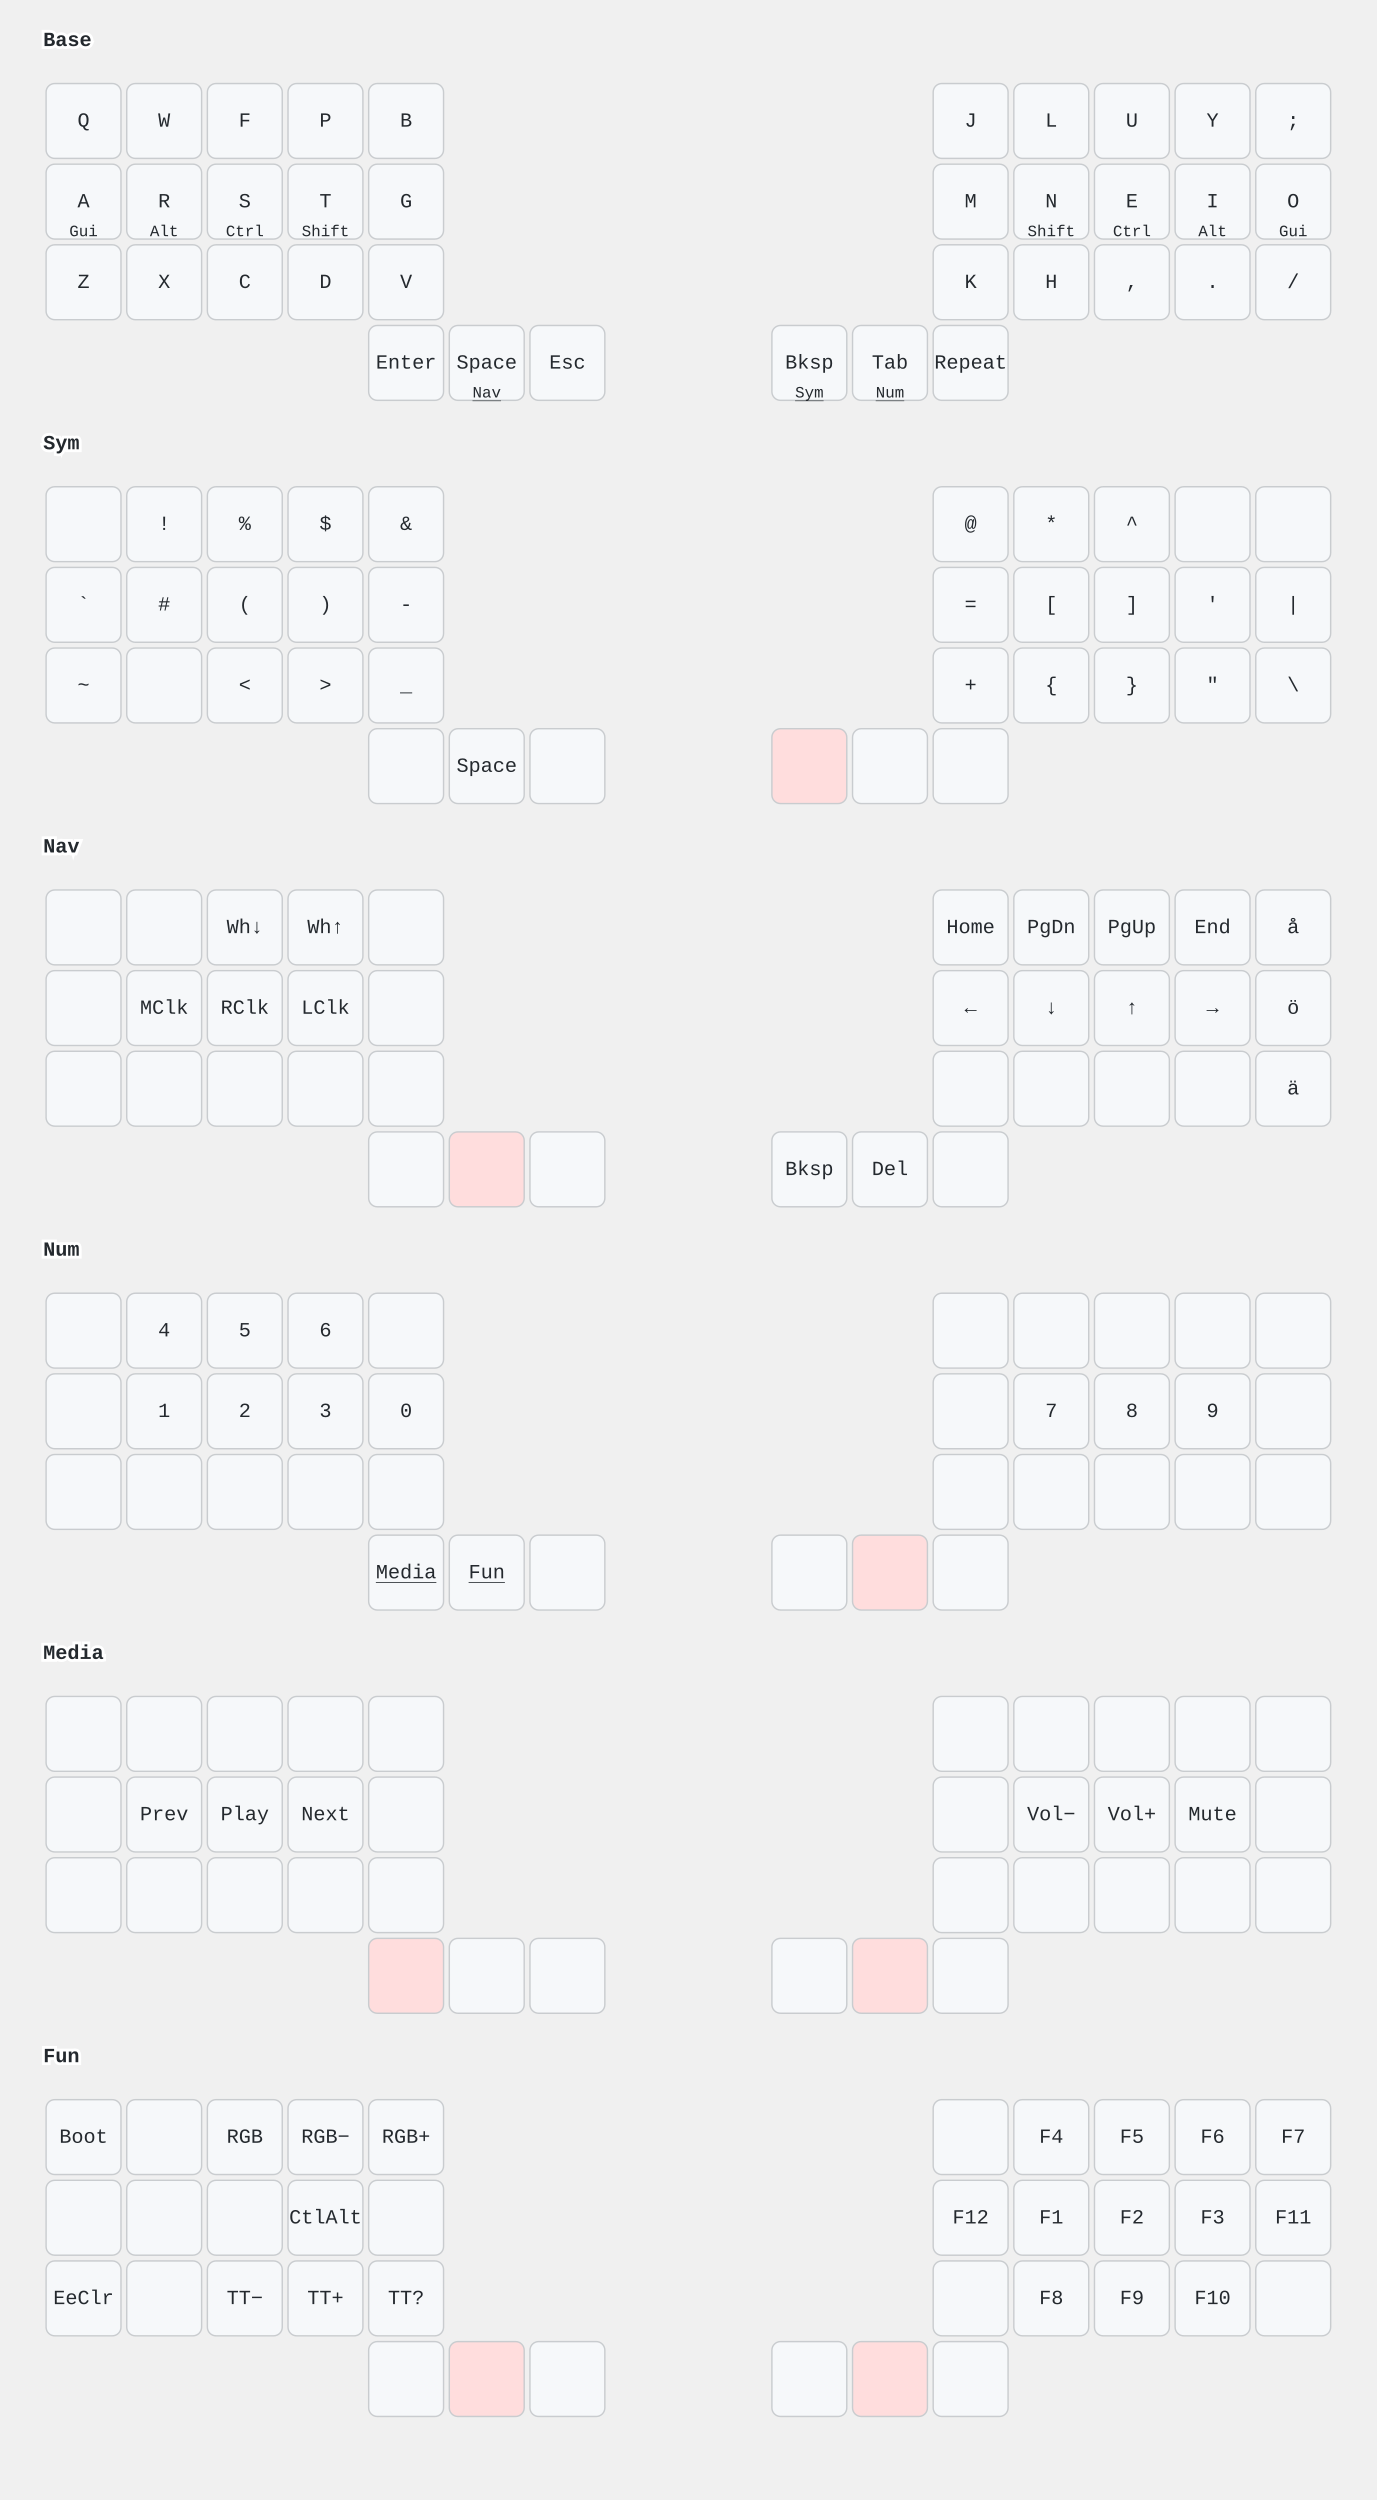
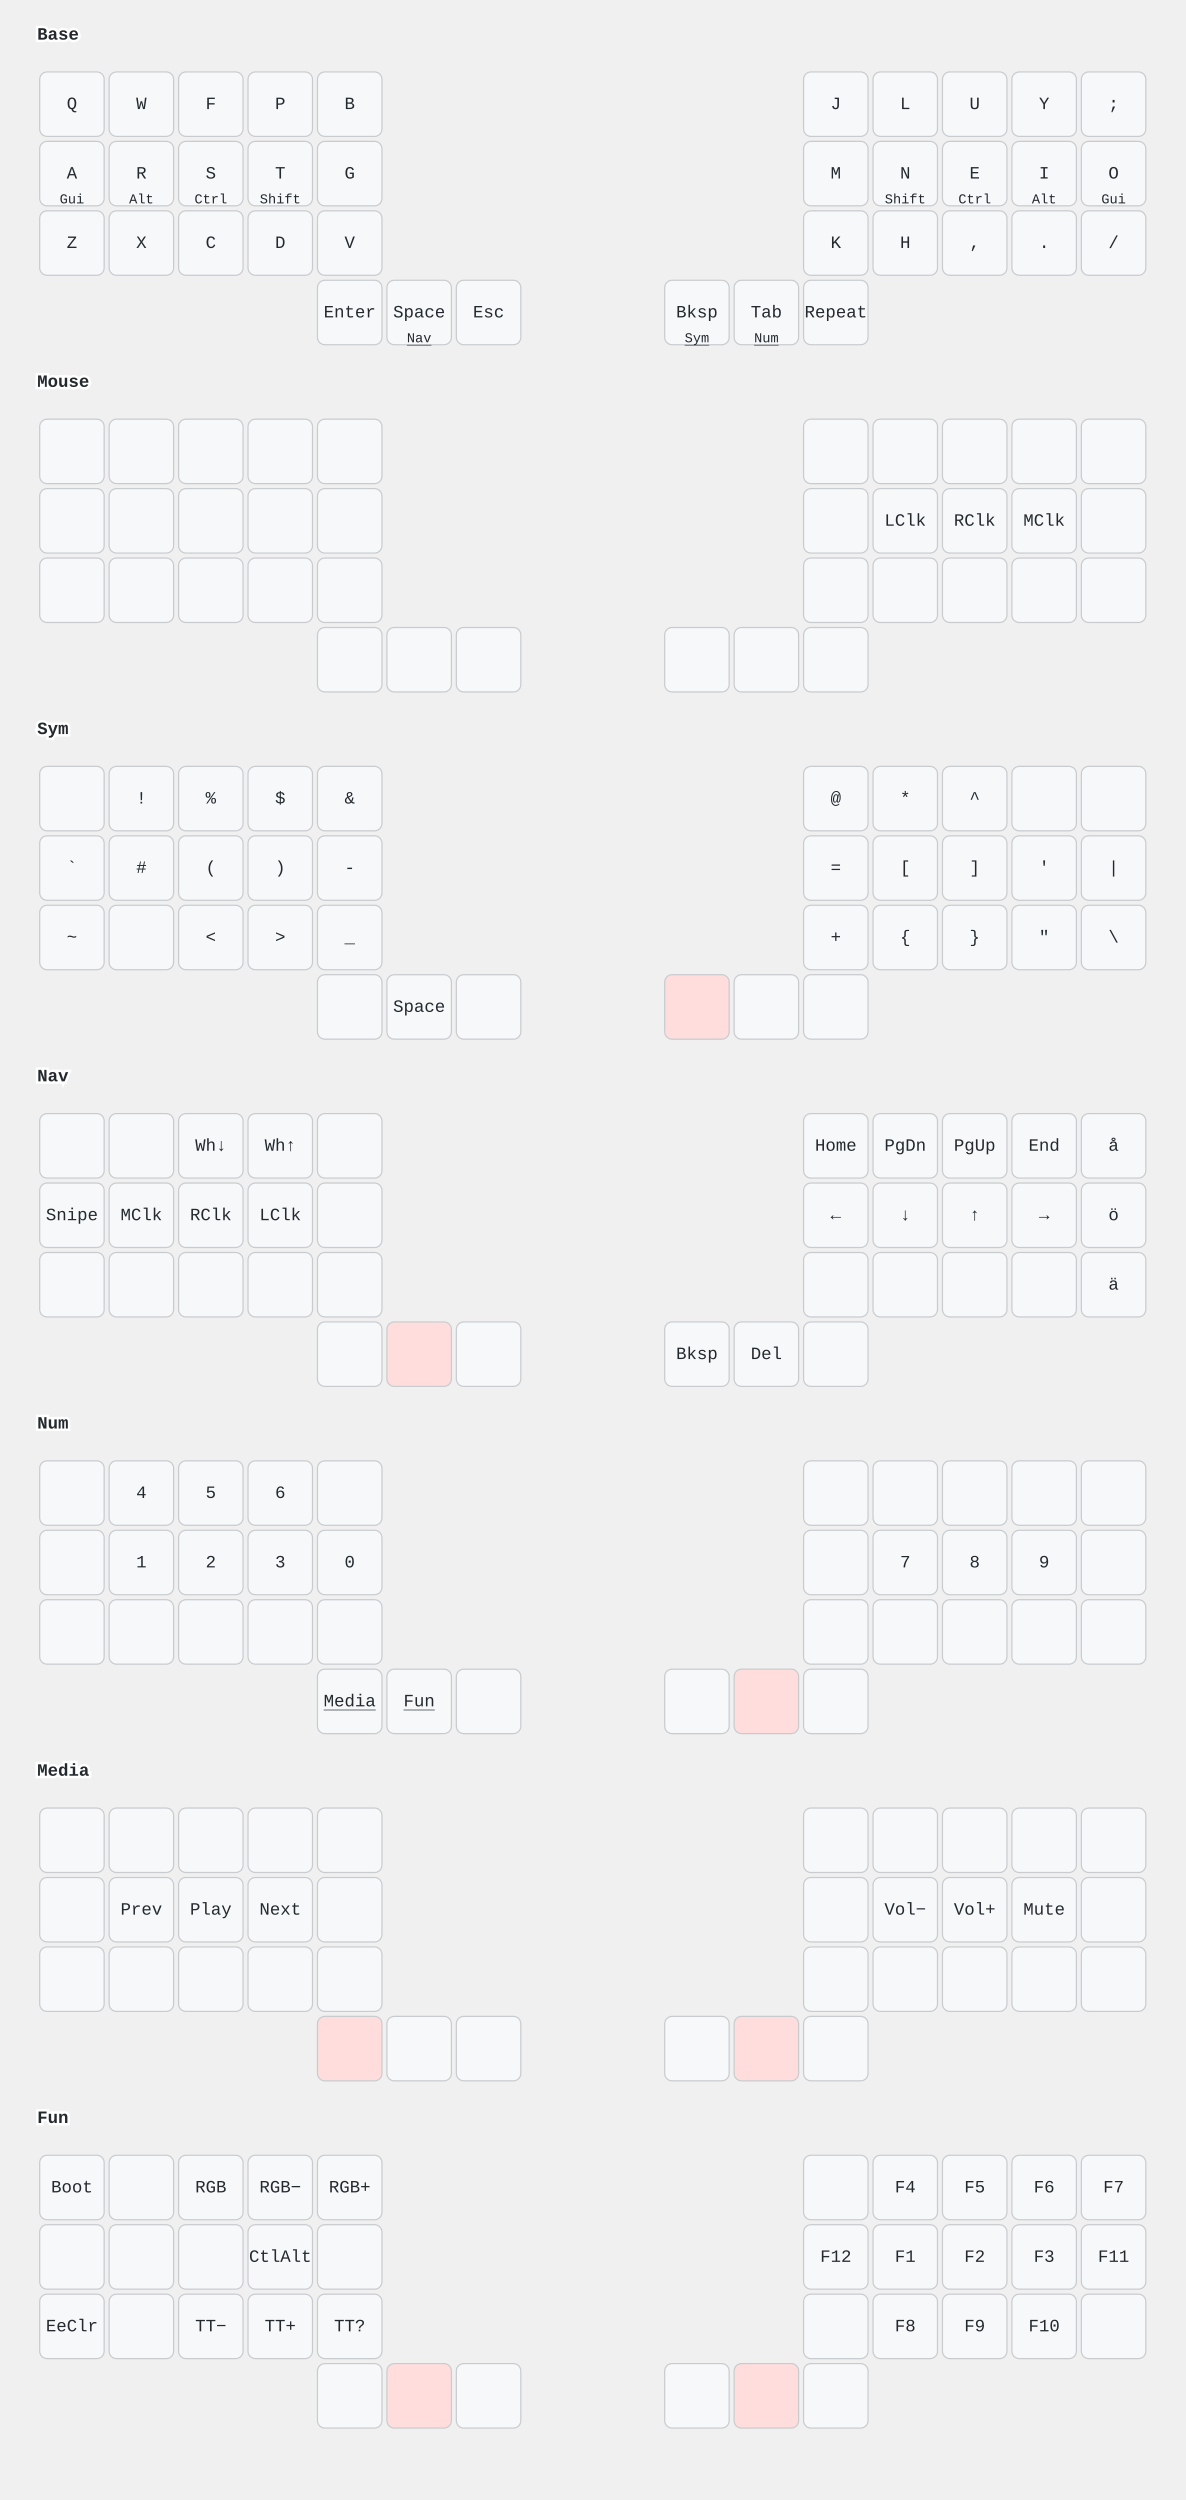
- <svg xmlns="http://www.w3.org/2000/svg" width="956" height="1736" viewBox="0 0 956 1736" class="keymap">
+ <svg xmlns="http://www.w3.org/2000/svg" width="956" height="2016" viewBox="0 0 956 2016" class="keymap">
  <style>/* inherit to force styles through use tags */
svg path {
    fill: inherit;
}

/* font and background color specifications */
svg.keymap {
    font-family: SFMono-Regular,Consolas,Liberation Mono,Menlo,monospace;
    font-size: 14px;
    font-kerning: normal;
    text-rendering: optimizeLegibility;
    fill: #24292e;
}

/* default key styling */
rect.key {
    fill: #f6f8fa;
}

rect.key, rect.combo {
    stroke: #c9cccf;
    stroke-width: 1;
}

/* default key side styling, only used is draw_key_sides is set */
rect.side {
    filter: brightness(90%);
}

/* color accent for combo boxes */
rect.combo, rect.combo-separate {
    fill: #cdf;
}

/* color accent for held keys */
rect.held, rect.combo.held {
    fill: #fdd;
}

/* color accent for ghost (optional) keys */
rect.ghost, rect.combo.ghost {
    stroke-dasharray: 4, 4;
    stroke-width: 2;
}

text {
    text-anchor: middle;
    dominant-baseline: middle;
}

/* styling for layer labels */
text.label {
    font-weight: bold;
    text-anchor: start;
    stroke: white;
    stroke-width: 4;
    paint-order: stroke;
}

/* styling for optional footer */
text.footer {
    text-anchor: end;
    dominant-baseline: auto;
    stroke: white;
    stroke-width: 4;
    paint-order: stroke;
}

/* styling for combo tap, and key non-tap label text */
text.combo, text.hold, text.shifted, text.left, text.right {
    font-size: 11px;
}

text.hold {
    text-anchor: middle;
    dominant-baseline: auto;
}

text.shifted {
    text-anchor: middle;
    dominant-baseline: hanging;
}

text.left {
    text-anchor: start;
}

text.right {
    text-anchor: end;
}

text.layer-activator {
    text-decoration: underline;
}

/* styling for hold/shifted label text in combo box */
text.combo.hold, text.combo.shifted, text.combo.left, text.combo.right {
    font-size: 8px;
}

/* lighter symbol for transparent keys */
text.trans {
    fill: #7b7e81;
}

/* styling for combo dendrons */
path.combo {
    stroke-width: 1;
    stroke: gray;
    fill: none;
}

/* Start Tabler Icons Cleanup */
/* cannot use height/width with glyphs */
.icon-tabler &gt; path {
    fill: inherit;
    stroke: inherit;
    stroke-width: 2;
}
/* hide tabler's default box */
.icon-tabler &gt; path[stroke="none"][fill="none"] {
    visibility: hidden;
}
/* End Tabler Icons Cleanup */

@media (prefers-color-scheme: dark) {
svg.keymap { fill: #d1d6db; }
rect.key { fill: #3f4750; }
rect.key, rect.combo { stroke: #60666c; }
rect.combo, rect.combo-separate { fill: #1f3d7a; }
rect.held, rect.combo.held { fill: #854747; }
text.label, text.footer { stroke: black; }
text.trans { fill: #7e8184; }
path.combo { stroke: #7f7f7f; }

}</style>
  <g transform="translate(30, 0)" class="layer-Base">
    <text x="0" y="28" class="label" id="Base">Base</text>
    <g transform="translate(0, 56)">
      <g transform="translate(28, 28)" class="key keypos-0">
        <rect rx="6" ry="6" x="-26" y="-26" width="52" height="52" class="key" />
        <text x="0" y="0" class="key tap">Q</text>
      </g>
      <g transform="translate(84, 28)" class="key keypos-1">
        <rect rx="6" ry="6" x="-26" y="-26" width="52" height="52" class="key" />
        <text x="0" y="0" class="key tap">W</text>
      </g>
      <g transform="translate(140, 28)" class="key keypos-2">
        <rect rx="6" ry="6" x="-26" y="-26" width="52" height="52" class="key" />
        <text x="0" y="0" class="key tap">F</text>
      </g>
      <g transform="translate(196, 28)" class="key keypos-3">
        <rect rx="6" ry="6" x="-26" y="-26" width="52" height="52" class="key" />
        <text x="0" y="0" class="key tap">P</text>
      </g>
      <g transform="translate(252, 28)" class="key keypos-4">
        <rect rx="6" ry="6" x="-26" y="-26" width="52" height="52" class="key" />
        <text x="0" y="0" class="key tap">B</text>
      </g>
      <g transform="translate(644, 28)" class="key keypos-5">
        <rect rx="6" ry="6" x="-26" y="-26" width="52" height="52" class="key" />
        <text x="0" y="0" class="key tap">J</text>
      </g>
      <g transform="translate(700, 28)" class="key keypos-6">
        <rect rx="6" ry="6" x="-26" y="-26" width="52" height="52" class="key" />
        <text x="0" y="0" class="key tap">L</text>
      </g>
      <g transform="translate(756, 28)" class="key keypos-7">
        <rect rx="6" ry="6" x="-26" y="-26" width="52" height="52" class="key" />
        <text x="0" y="0" class="key tap">U</text>
      </g>
      <g transform="translate(812, 28)" class="key keypos-8">
        <rect rx="6" ry="6" x="-26" y="-26" width="52" height="52" class="key" />
        <text x="0" y="0" class="key tap">Y</text>
      </g>
      <g transform="translate(868, 28)" class="key keypos-9">
        <rect rx="6" ry="6" x="-26" y="-26" width="52" height="52" class="key" />
        <text x="0" y="0" class="key tap">;</text>
      </g>
      <g transform="translate(28, 84)" class="key keypos-10">
        <rect rx="6" ry="6" x="-26" y="-26" width="52" height="52" class="key" />
        <text x="0" y="0" class="key tap">A</text>
        <text x="0" y="24" class="key hold">Gui</text>
      </g>
      <g transform="translate(84, 84)" class="key keypos-11">
        <rect rx="6" ry="6" x="-26" y="-26" width="52" height="52" class="key" />
        <text x="0" y="0" class="key tap">R</text>
        <text x="0" y="24" class="key hold">Alt</text>
      </g>
      <g transform="translate(140, 84)" class="key keypos-12">
        <rect rx="6" ry="6" x="-26" y="-26" width="52" height="52" class="key" />
        <text x="0" y="0" class="key tap">S</text>
        <text x="0" y="24" class="key hold">Ctrl</text>
      </g>
      <g transform="translate(196, 84)" class="key keypos-13">
        <rect rx="6" ry="6" x="-26" y="-26" width="52" height="52" class="key" />
        <text x="0" y="0" class="key tap">T</text>
        <text x="0" y="24" class="key hold">Shift</text>
      </g>
      <g transform="translate(252, 84)" class="key keypos-14">
        <rect rx="6" ry="6" x="-26" y="-26" width="52" height="52" class="key" />
        <text x="0" y="0" class="key tap">G</text>
      </g>
      <g transform="translate(644, 84)" class="key keypos-15">
        <rect rx="6" ry="6" x="-26" y="-26" width="52" height="52" class="key" />
        <text x="0" y="0" class="key tap">M</text>
      </g>
      <g transform="translate(700, 84)" class="key keypos-16">
        <rect rx="6" ry="6" x="-26" y="-26" width="52" height="52" class="key" />
        <text x="0" y="0" class="key tap">N</text>
        <text x="0" y="24" class="key hold">Shift</text>
      </g>
      <g transform="translate(756, 84)" class="key keypos-17">
        <rect rx="6" ry="6" x="-26" y="-26" width="52" height="52" class="key" />
        <text x="0" y="0" class="key tap">E</text>
        <text x="0" y="24" class="key hold">Ctrl</text>
      </g>
      <g transform="translate(812, 84)" class="key keypos-18">
        <rect rx="6" ry="6" x="-26" y="-26" width="52" height="52" class="key" />
        <text x="0" y="0" class="key tap">I</text>
        <text x="0" y="24" class="key hold">Alt</text>
      </g>
      <g transform="translate(868, 84)" class="key keypos-19">
        <rect rx="6" ry="6" x="-26" y="-26" width="52" height="52" class="key" />
        <text x="0" y="0" class="key tap">O</text>
        <text x="0" y="24" class="key hold">Gui</text>
      </g>
      <g transform="translate(28, 140)" class="key keypos-20">
        <rect rx="6" ry="6" x="-26" y="-26" width="52" height="52" class="key" />
        <text x="0" y="0" class="key tap">Z</text>
      </g>
      <g transform="translate(84, 140)" class="key keypos-21">
        <rect rx="6" ry="6" x="-26" y="-26" width="52" height="52" class="key" />
        <text x="0" y="0" class="key tap">X</text>
      </g>
      <g transform="translate(140, 140)" class="key keypos-22">
        <rect rx="6" ry="6" x="-26" y="-26" width="52" height="52" class="key" />
        <text x="0" y="0" class="key tap">C</text>
      </g>
      <g transform="translate(196, 140)" class="key keypos-23">
        <rect rx="6" ry="6" x="-26" y="-26" width="52" height="52" class="key" />
        <text x="0" y="0" class="key tap">D</text>
      </g>
      <g transform="translate(252, 140)" class="key keypos-24">
        <rect rx="6" ry="6" x="-26" y="-26" width="52" height="52" class="key" />
        <text x="0" y="0" class="key tap">V</text>
      </g>
      <g transform="translate(644, 140)" class="key keypos-25">
        <rect rx="6" ry="6" x="-26" y="-26" width="52" height="52" class="key" />
        <text x="0" y="0" class="key tap">K</text>
      </g>
      <g transform="translate(700, 140)" class="key keypos-26">
        <rect rx="6" ry="6" x="-26" y="-26" width="52" height="52" class="key" />
        <text x="0" y="0" class="key tap">H</text>
      </g>
      <g transform="translate(756, 140)" class="key keypos-27">
        <rect rx="6" ry="6" x="-26" y="-26" width="52" height="52" class="key" />
        <text x="0" y="0" class="key tap">,</text>
      </g>
      <g transform="translate(812, 140)" class="key keypos-28">
        <rect rx="6" ry="6" x="-26" y="-26" width="52" height="52" class="key" />
        <text x="0" y="0" class="key tap">.</text>
      </g>
      <g transform="translate(868, 140)" class="key keypos-29">
        <rect rx="6" ry="6" x="-26" y="-26" width="52" height="52" class="key" />
        <text x="0" y="0" class="key tap">/</text>
      </g>
      <g transform="translate(252, 196)" class="key keypos-30">
        <rect rx="6" ry="6" x="-26" y="-26" width="52" height="52" class="key" />
        <text x="0" y="0" class="key tap">Enter</text>
      </g>
      <g transform="translate(308, 196)" class="key keypos-31">
        <rect rx="6" ry="6" x="-26" y="-26" width="52" height="52" class="key" />
        <text x="0" y="0" class="key tap">Space</text>
        <a href="#Nav">
          <text x="0" y="24" class="key hold layer-activator">Nav</text>
        </a>
      </g>
      <g transform="translate(364, 196)" class="key keypos-32">
        <rect rx="6" ry="6" x="-26" y="-26" width="52" height="52" class="key" />
        <text x="0" y="0" class="key tap">Esc</text>
      </g>
      <g transform="translate(532, 196)" class="key keypos-33">
        <rect rx="6" ry="6" x="-26" y="-26" width="52" height="52" class="key" />
        <text x="0" y="0" class="key tap">Bksp</text>
        <a href="#Sym">
          <text x="0" y="24" class="key hold layer-activator">Sym</text>
        </a>
      </g>
      <g transform="translate(588, 196)" class="key keypos-34">
        <rect rx="6" ry="6" x="-26" y="-26" width="52" height="52" class="key" />
        <text x="0" y="0" class="key tap">Tab</text>
        <a href="#Num">
          <text x="0" y="24" class="key hold layer-activator">Num</text>
        </a>
      </g>
      <g transform="translate(644, 196)" class="key keypos-35">
        <rect rx="6" ry="6" x="-26" y="-26" width="52" height="52" class="key" />
        <text x="0" y="0" class="key tap">Repeat</text>
      </g>
    </g>
  </g>
-   <g transform="translate(30, 280)" class="layer-Sym">
+   <g transform="translate(30, 280)" class="layer-Mouse">
+     <text x="0" y="28" class="label" id="Mouse">Mouse</text>
+     <g transform="translate(0, 56)">
+       <g transform="translate(28, 28)" class="key trans keypos-0">
+         <rect rx="6" ry="6" x="-26" y="-26" width="52" height="52" class="key trans" />
+       </g>
+       <g transform="translate(84, 28)" class="key trans keypos-1">
+         <rect rx="6" ry="6" x="-26" y="-26" width="52" height="52" class="key trans" />
+       </g>
+       <g transform="translate(140, 28)" class="key trans keypos-2">
+         <rect rx="6" ry="6" x="-26" y="-26" width="52" height="52" class="key trans" />
+       </g>
+       <g transform="translate(196, 28)" class="key trans keypos-3">
+         <rect rx="6" ry="6" x="-26" y="-26" width="52" height="52" class="key trans" />
+       </g>
+       <g transform="translate(252, 28)" class="key trans keypos-4">
+         <rect rx="6" ry="6" x="-26" y="-26" width="52" height="52" class="key trans" />
+       </g>
+       <g transform="translate(644, 28)" class="key trans keypos-5">
+         <rect rx="6" ry="6" x="-26" y="-26" width="52" height="52" class="key trans" />
+       </g>
+       <g transform="translate(700, 28)" class="key trans keypos-6">
+         <rect rx="6" ry="6" x="-26" y="-26" width="52" height="52" class="key trans" />
+       </g>
+       <g transform="translate(756, 28)" class="key trans keypos-7">
+         <rect rx="6" ry="6" x="-26" y="-26" width="52" height="52" class="key trans" />
+       </g>
+       <g transform="translate(812, 28)" class="key trans keypos-8">
+         <rect rx="6" ry="6" x="-26" y="-26" width="52" height="52" class="key trans" />
+       </g>
+       <g transform="translate(868, 28)" class="key trans keypos-9">
+         <rect rx="6" ry="6" x="-26" y="-26" width="52" height="52" class="key trans" />
+       </g>
+       <g transform="translate(28, 84)" class="key trans keypos-10">
+         <rect rx="6" ry="6" x="-26" y="-26" width="52" height="52" class="key trans" />
+       </g>
+       <g transform="translate(84, 84)" class="key trans keypos-11">
+         <rect rx="6" ry="6" x="-26" y="-26" width="52" height="52" class="key trans" />
+       </g>
+       <g transform="translate(140, 84)" class="key trans keypos-12">
+         <rect rx="6" ry="6" x="-26" y="-26" width="52" height="52" class="key trans" />
+       </g>
+       <g transform="translate(196, 84)" class="key trans keypos-13">
+         <rect rx="6" ry="6" x="-26" y="-26" width="52" height="52" class="key trans" />
+       </g>
+       <g transform="translate(252, 84)" class="key trans keypos-14">
+         <rect rx="6" ry="6" x="-26" y="-26" width="52" height="52" class="key trans" />
+       </g>
+       <g transform="translate(644, 84)" class="key trans keypos-15">
+         <rect rx="6" ry="6" x="-26" y="-26" width="52" height="52" class="key trans" />
+       </g>
+       <g transform="translate(700, 84)" class="key keypos-16">
+         <rect rx="6" ry="6" x="-26" y="-26" width="52" height="52" class="key" />
+         <text x="0" y="0" class="key tap">LClk</text>
+       </g>
+       <g transform="translate(756, 84)" class="key keypos-17">
+         <rect rx="6" ry="6" x="-26" y="-26" width="52" height="52" class="key" />
+         <text x="0" y="0" class="key tap">RClk</text>
+       </g>
+       <g transform="translate(812, 84)" class="key keypos-18">
+         <rect rx="6" ry="6" x="-26" y="-26" width="52" height="52" class="key" />
+         <text x="0" y="0" class="key tap">MClk</text>
+       </g>
+       <g transform="translate(868, 84)" class="key trans keypos-19">
+         <rect rx="6" ry="6" x="-26" y="-26" width="52" height="52" class="key trans" />
+       </g>
+       <g transform="translate(28, 140)" class="key trans keypos-20">
+         <rect rx="6" ry="6" x="-26" y="-26" width="52" height="52" class="key trans" />
+       </g>
+       <g transform="translate(84, 140)" class="key trans keypos-21">
+         <rect rx="6" ry="6" x="-26" y="-26" width="52" height="52" class="key trans" />
+       </g>
+       <g transform="translate(140, 140)" class="key trans keypos-22">
+         <rect rx="6" ry="6" x="-26" y="-26" width="52" height="52" class="key trans" />
+       </g>
+       <g transform="translate(196, 140)" class="key trans keypos-23">
+         <rect rx="6" ry="6" x="-26" y="-26" width="52" height="52" class="key trans" />
+       </g>
+       <g transform="translate(252, 140)" class="key trans keypos-24">
+         <rect rx="6" ry="6" x="-26" y="-26" width="52" height="52" class="key trans" />
+       </g>
+       <g transform="translate(644, 140)" class="key trans keypos-25">
+         <rect rx="6" ry="6" x="-26" y="-26" width="52" height="52" class="key trans" />
+       </g>
+       <g transform="translate(700, 140)" class="key trans keypos-26">
+         <rect rx="6" ry="6" x="-26" y="-26" width="52" height="52" class="key trans" />
+       </g>
+       <g transform="translate(756, 140)" class="key trans keypos-27">
+         <rect rx="6" ry="6" x="-26" y="-26" width="52" height="52" class="key trans" />
+       </g>
+       <g transform="translate(812, 140)" class="key trans keypos-28">
+         <rect rx="6" ry="6" x="-26" y="-26" width="52" height="52" class="key trans" />
+       </g>
+       <g transform="translate(868, 140)" class="key trans keypos-29">
+         <rect rx="6" ry="6" x="-26" y="-26" width="52" height="52" class="key trans" />
+       </g>
+       <g transform="translate(252, 196)" class="key trans keypos-30">
+         <rect rx="6" ry="6" x="-26" y="-26" width="52" height="52" class="key trans" />
+       </g>
+       <g transform="translate(308, 196)" class="key trans keypos-31">
+         <rect rx="6" ry="6" x="-26" y="-26" width="52" height="52" class="key trans" />
+       </g>
+       <g transform="translate(364, 196)" class="key trans keypos-32">
+         <rect rx="6" ry="6" x="-26" y="-26" width="52" height="52" class="key trans" />
+       </g>
+       <g transform="translate(532, 196)" class="key trans keypos-33">
+         <rect rx="6" ry="6" x="-26" y="-26" width="52" height="52" class="key trans" />
+       </g>
+       <g transform="translate(588, 196)" class="key trans keypos-34">
+         <rect rx="6" ry="6" x="-26" y="-26" width="52" height="52" class="key trans" />
+       </g>
+       <g transform="translate(644, 196)" class="key trans keypos-35">
+         <rect rx="6" ry="6" x="-26" y="-26" width="52" height="52" class="key trans" />
+       </g>
+     </g>
+   </g>
+   <g transform="translate(30, 560)" class="layer-Sym">
    <text x="0" y="28" class="label" id="Sym">Sym</text>
    <g transform="translate(0, 56)">
      <g transform="translate(28, 28)" class="key trans keypos-0">
        <rect rx="6" ry="6" x="-26" y="-26" width="52" height="52" class="key trans" />
      </g>
      <g transform="translate(84, 28)" class="key keypos-1">
        <rect rx="6" ry="6" x="-26" y="-26" width="52" height="52" class="key" />
        <text x="0" y="0" class="key tap">!</text>
      </g>
      <g transform="translate(140, 28)" class="key keypos-2">
        <rect rx="6" ry="6" x="-26" y="-26" width="52" height="52" class="key" />
        <text x="0" y="0" class="key tap">%</text>
      </g>
      <g transform="translate(196, 28)" class="key keypos-3">
        <rect rx="6" ry="6" x="-26" y="-26" width="52" height="52" class="key" />
        <text x="0" y="0" class="key tap">$</text>
      </g>
      <g transform="translate(252, 28)" class="key keypos-4">
        <rect rx="6" ry="6" x="-26" y="-26" width="52" height="52" class="key" />
        <text x="0" y="0" class="key tap">&amp;</text>
      </g>
      <g transform="translate(644, 28)" class="key keypos-5">
        <rect rx="6" ry="6" x="-26" y="-26" width="52" height="52" class="key" />
        <text x="0" y="0" class="key tap">@</text>
      </g>
      <g transform="translate(700, 28)" class="key keypos-6">
        <rect rx="6" ry="6" x="-26" y="-26" width="52" height="52" class="key" />
        <text x="0" y="0" class="key tap">*</text>
      </g>
      <g transform="translate(756, 28)" class="key keypos-7">
        <rect rx="6" ry="6" x="-26" y="-26" width="52" height="52" class="key" />
        <text x="0" y="0" class="key tap">^</text>
      </g>
      <g transform="translate(812, 28)" class="key trans keypos-8">
        <rect rx="6" ry="6" x="-26" y="-26" width="52" height="52" class="key trans" />
      </g>
      <g transform="translate(868, 28)" class="key trans keypos-9">
        <rect rx="6" ry="6" x="-26" y="-26" width="52" height="52" class="key trans" />
      </g>
      <g transform="translate(28, 84)" class="key keypos-10">
        <rect rx="6" ry="6" x="-26" y="-26" width="52" height="52" class="key" />
        <text x="0" y="0" class="key tap">`</text>
      </g>
      <g transform="translate(84, 84)" class="key keypos-11">
        <rect rx="6" ry="6" x="-26" y="-26" width="52" height="52" class="key" />
        <text x="0" y="0" class="key tap">#</text>
      </g>
      <g transform="translate(140, 84)" class="key keypos-12">
        <rect rx="6" ry="6" x="-26" y="-26" width="52" height="52" class="key" />
        <text x="0" y="0" class="key tap">(</text>
      </g>
      <g transform="translate(196, 84)" class="key keypos-13">
        <rect rx="6" ry="6" x="-26" y="-26" width="52" height="52" class="key" />
        <text x="0" y="0" class="key tap">)</text>
      </g>
      <g transform="translate(252, 84)" class="key keypos-14">
        <rect rx="6" ry="6" x="-26" y="-26" width="52" height="52" class="key" />
        <text x="0" y="0" class="key tap">-</text>
      </g>
      <g transform="translate(644, 84)" class="key keypos-15">
        <rect rx="6" ry="6" x="-26" y="-26" width="52" height="52" class="key" />
        <text x="0" y="0" class="key tap">=</text>
      </g>
      <g transform="translate(700, 84)" class="key keypos-16">
        <rect rx="6" ry="6" x="-26" y="-26" width="52" height="52" class="key" />
        <text x="0" y="0" class="key tap">[</text>
      </g>
      <g transform="translate(756, 84)" class="key keypos-17">
        <rect rx="6" ry="6" x="-26" y="-26" width="52" height="52" class="key" />
        <text x="0" y="0" class="key tap">]</text>
      </g>
      <g transform="translate(812, 84)" class="key keypos-18">
        <rect rx="6" ry="6" x="-26" y="-26" width="52" height="52" class="key" />
        <text x="0" y="0" class="key tap">'</text>
      </g>
      <g transform="translate(868, 84)" class="key keypos-19">
        <rect rx="6" ry="6" x="-26" y="-26" width="52" height="52" class="key" />
        <text x="0" y="0" class="key tap">|</text>
      </g>
      <g transform="translate(28, 140)" class="key keypos-20">
        <rect rx="6" ry="6" x="-26" y="-26" width="52" height="52" class="key" />
        <text x="0" y="0" class="key tap">~</text>
      </g>
      <g transform="translate(84, 140)" class="key trans keypos-21">
        <rect rx="6" ry="6" x="-26" y="-26" width="52" height="52" class="key trans" />
      </g>
      <g transform="translate(140, 140)" class="key keypos-22">
        <rect rx="6" ry="6" x="-26" y="-26" width="52" height="52" class="key" />
        <text x="0" y="0" class="key tap">&lt;</text>
      </g>
      <g transform="translate(196, 140)" class="key keypos-23">
        <rect rx="6" ry="6" x="-26" y="-26" width="52" height="52" class="key" />
        <text x="0" y="0" class="key tap">&gt;</text>
      </g>
      <g transform="translate(252, 140)" class="key keypos-24">
        <rect rx="6" ry="6" x="-26" y="-26" width="52" height="52" class="key" />
        <text x="0" y="0" class="key tap">_</text>
      </g>
      <g transform="translate(644, 140)" class="key keypos-25">
        <rect rx="6" ry="6" x="-26" y="-26" width="52" height="52" class="key" />
        <text x="0" y="0" class="key tap">+</text>
      </g>
      <g transform="translate(700, 140)" class="key keypos-26">
        <rect rx="6" ry="6" x="-26" y="-26" width="52" height="52" class="key" />
        <text x="0" y="0" class="key tap">{</text>
      </g>
      <g transform="translate(756, 140)" class="key keypos-27">
        <rect rx="6" ry="6" x="-26" y="-26" width="52" height="52" class="key" />
        <text x="0" y="0" class="key tap">}</text>
      </g>
      <g transform="translate(812, 140)" class="key keypos-28">
        <rect rx="6" ry="6" x="-26" y="-26" width="52" height="52" class="key" />
        <text x="0" y="0" class="key tap">"</text>
      </g>
      <g transform="translate(868, 140)" class="key keypos-29">
        <rect rx="6" ry="6" x="-26" y="-26" width="52" height="52" class="key" />
        <text x="0" y="0" class="key tap">\</text>
      </g>
      <g transform="translate(252, 196)" class="key trans keypos-30">
        <rect rx="6" ry="6" x="-26" y="-26" width="52" height="52" class="key trans" />
      </g>
      <g transform="translate(308, 196)" class="key keypos-31">
        <rect rx="6" ry="6" x="-26" y="-26" width="52" height="52" class="key" />
        <text x="0" y="0" class="key tap">Space</text>
      </g>
      <g transform="translate(364, 196)" class="key trans keypos-32">
        <rect rx="6" ry="6" x="-26" y="-26" width="52" height="52" class="key trans" />
      </g>
      <g transform="translate(532, 196)" class="key held keypos-33">
        <rect rx="6" ry="6" x="-26" y="-26" width="52" height="52" class="key held" />
      </g>
      <g transform="translate(588, 196)" class="key trans keypos-34">
        <rect rx="6" ry="6" x="-26" y="-26" width="52" height="52" class="key trans" />
      </g>
      <g transform="translate(644, 196)" class="key trans keypos-35">
        <rect rx="6" ry="6" x="-26" y="-26" width="52" height="52" class="key trans" />
      </g>
    </g>
  </g>
-   <g transform="translate(30, 560)" class="layer-Nav">
+   <g transform="translate(30, 840)" class="layer-Nav">
    <text x="0" y="28" class="label" id="Nav">Nav</text>
    <g transform="translate(0, 56)">
      <g transform="translate(28, 28)" class="key trans keypos-0">
        <rect rx="6" ry="6" x="-26" y="-26" width="52" height="52" class="key trans" />
      </g>
      <g transform="translate(84, 28)" class="key trans keypos-1">
        <rect rx="6" ry="6" x="-26" y="-26" width="52" height="52" class="key trans" />
      </g>
      <g transform="translate(140, 28)" class="key keypos-2">
        <rect rx="6" ry="6" x="-26" y="-26" width="52" height="52" class="key" />
        <text x="0" y="0" class="key tap">Wh↓</text>
      </g>
      <g transform="translate(196, 28)" class="key keypos-3">
        <rect rx="6" ry="6" x="-26" y="-26" width="52" height="52" class="key" />
        <text x="0" y="0" class="key tap">Wh↑</text>
      </g>
      <g transform="translate(252, 28)" class="key trans keypos-4">
        <rect rx="6" ry="6" x="-26" y="-26" width="52" height="52" class="key trans" />
      </g>
      <g transform="translate(644, 28)" class="key keypos-5">
        <rect rx="6" ry="6" x="-26" y="-26" width="52" height="52" class="key" />
        <text x="0" y="0" class="key tap">Home</text>
      </g>
      <g transform="translate(700, 28)" class="key keypos-6">
        <rect rx="6" ry="6" x="-26" y="-26" width="52" height="52" class="key" />
        <text x="0" y="0" class="key tap">PgDn</text>
      </g>
      <g transform="translate(756, 28)" class="key keypos-7">
        <rect rx="6" ry="6" x="-26" y="-26" width="52" height="52" class="key" />
        <text x="0" y="0" class="key tap">PgUp</text>
      </g>
      <g transform="translate(812, 28)" class="key keypos-8">
        <rect rx="6" ry="6" x="-26" y="-26" width="52" height="52" class="key" />
        <text x="0" y="0" class="key tap">End</text>
      </g>
      <g transform="translate(868, 28)" class="key keypos-9">
        <rect rx="6" ry="6" x="-26" y="-26" width="52" height="52" class="key" />
        <text x="0" y="0" class="key tap">å</text>
      </g>
-       <g transform="translate(28, 84)" class="key trans keypos-10">
-         <rect rx="6" ry="6" x="-26" y="-26" width="52" height="52" class="key trans" />
+       <g transform="translate(28, 84)" class="key keypos-10">
+         <rect rx="6" ry="6" x="-26" y="-26" width="52" height="52" class="key" />
+         <text x="0" y="0" class="key tap">Snipe</text>
      </g>
      <g transform="translate(84, 84)" class="key keypos-11">
        <rect rx="6" ry="6" x="-26" y="-26" width="52" height="52" class="key" />
        <text x="0" y="0" class="key tap">MClk</text>
      </g>
      <g transform="translate(140, 84)" class="key keypos-12">
        <rect rx="6" ry="6" x="-26" y="-26" width="52" height="52" class="key" />
        <text x="0" y="0" class="key tap">RClk</text>
      </g>
      <g transform="translate(196, 84)" class="key keypos-13">
        <rect rx="6" ry="6" x="-26" y="-26" width="52" height="52" class="key" />
        <text x="0" y="0" class="key tap">LClk</text>
      </g>
      <g transform="translate(252, 84)" class="key trans keypos-14">
        <rect rx="6" ry="6" x="-26" y="-26" width="52" height="52" class="key trans" />
      </g>
      <g transform="translate(644, 84)" class="key keypos-15">
        <rect rx="6" ry="6" x="-26" y="-26" width="52" height="52" class="key" />
        <text x="0" y="0" class="key tap">←</text>
      </g>
      <g transform="translate(700, 84)" class="key keypos-16">
        <rect rx="6" ry="6" x="-26" y="-26" width="52" height="52" class="key" />
        <text x="0" y="0" class="key tap">↓</text>
      </g>
      <g transform="translate(756, 84)" class="key keypos-17">
        <rect rx="6" ry="6" x="-26" y="-26" width="52" height="52" class="key" />
        <text x="0" y="0" class="key tap">↑</text>
      </g>
      <g transform="translate(812, 84)" class="key keypos-18">
        <rect rx="6" ry="6" x="-26" y="-26" width="52" height="52" class="key" />
        <text x="0" y="0" class="key tap">→</text>
      </g>
      <g transform="translate(868, 84)" class="key keypos-19">
        <rect rx="6" ry="6" x="-26" y="-26" width="52" height="52" class="key" />
        <text x="0" y="0" class="key tap">ö</text>
      </g>
      <g transform="translate(28, 140)" class="key trans keypos-20">
        <rect rx="6" ry="6" x="-26" y="-26" width="52" height="52" class="key trans" />
      </g>
      <g transform="translate(84, 140)" class="key trans keypos-21">
        <rect rx="6" ry="6" x="-26" y="-26" width="52" height="52" class="key trans" />
      </g>
      <g transform="translate(140, 140)" class="key trans keypos-22">
        <rect rx="6" ry="6" x="-26" y="-26" width="52" height="52" class="key trans" />
      </g>
      <g transform="translate(196, 140)" class="key trans keypos-23">
        <rect rx="6" ry="6" x="-26" y="-26" width="52" height="52" class="key trans" />
      </g>
      <g transform="translate(252, 140)" class="key trans keypos-24">
        <rect rx="6" ry="6" x="-26" y="-26" width="52" height="52" class="key trans" />
      </g>
      <g transform="translate(644, 140)" class="key trans keypos-25">
        <rect rx="6" ry="6" x="-26" y="-26" width="52" height="52" class="key trans" />
      </g>
      <g transform="translate(700, 140)" class="key trans keypos-26">
        <rect rx="6" ry="6" x="-26" y="-26" width="52" height="52" class="key trans" />
      </g>
      <g transform="translate(756, 140)" class="key trans keypos-27">
        <rect rx="6" ry="6" x="-26" y="-26" width="52" height="52" class="key trans" />
      </g>
      <g transform="translate(812, 140)" class="key trans keypos-28">
        <rect rx="6" ry="6" x="-26" y="-26" width="52" height="52" class="key trans" />
      </g>
      <g transform="translate(868, 140)" class="key keypos-29">
        <rect rx="6" ry="6" x="-26" y="-26" width="52" height="52" class="key" />
        <text x="0" y="0" class="key tap">ä</text>
      </g>
      <g transform="translate(252, 196)" class="key trans keypos-30">
        <rect rx="6" ry="6" x="-26" y="-26" width="52" height="52" class="key trans" />
      </g>
      <g transform="translate(308, 196)" class="key held keypos-31">
        <rect rx="6" ry="6" x="-26" y="-26" width="52" height="52" class="key held" />
      </g>
      <g transform="translate(364, 196)" class="key trans keypos-32">
        <rect rx="6" ry="6" x="-26" y="-26" width="52" height="52" class="key trans" />
      </g>
      <g transform="translate(532, 196)" class="key keypos-33">
        <rect rx="6" ry="6" x="-26" y="-26" width="52" height="52" class="key" />
        <text x="0" y="0" class="key tap">Bksp</text>
      </g>
      <g transform="translate(588, 196)" class="key keypos-34">
        <rect rx="6" ry="6" x="-26" y="-26" width="52" height="52" class="key" />
        <text x="0" y="0" class="key tap">Del</text>
      </g>
      <g transform="translate(644, 196)" class="key trans keypos-35">
        <rect rx="6" ry="6" x="-26" y="-26" width="52" height="52" class="key trans" />
      </g>
    </g>
  </g>
-   <g transform="translate(30, 840)" class="layer-Num">
+   <g transform="translate(30, 1120)" class="layer-Num">
    <text x="0" y="28" class="label" id="Num">Num</text>
    <g transform="translate(0, 56)">
      <g transform="translate(28, 28)" class="key trans keypos-0">
        <rect rx="6" ry="6" x="-26" y="-26" width="52" height="52" class="key trans" />
      </g>
      <g transform="translate(84, 28)" class="key keypos-1">
        <rect rx="6" ry="6" x="-26" y="-26" width="52" height="52" class="key" />
        <text x="0" y="0" class="key tap">4</text>
      </g>
      <g transform="translate(140, 28)" class="key keypos-2">
        <rect rx="6" ry="6" x="-26" y="-26" width="52" height="52" class="key" />
        <text x="0" y="0" class="key tap">5</text>
      </g>
      <g transform="translate(196, 28)" class="key keypos-3">
        <rect rx="6" ry="6" x="-26" y="-26" width="52" height="52" class="key" />
        <text x="0" y="0" class="key tap">6</text>
      </g>
      <g transform="translate(252, 28)" class="key trans keypos-4">
        <rect rx="6" ry="6" x="-26" y="-26" width="52" height="52" class="key trans" />
      </g>
      <g transform="translate(644, 28)" class="key trans keypos-5">
        <rect rx="6" ry="6" x="-26" y="-26" width="52" height="52" class="key trans" />
      </g>
      <g transform="translate(700, 28)" class="key trans keypos-6">
        <rect rx="6" ry="6" x="-26" y="-26" width="52" height="52" class="key trans" />
      </g>
      <g transform="translate(756, 28)" class="key trans keypos-7">
        <rect rx="6" ry="6" x="-26" y="-26" width="52" height="52" class="key trans" />
      </g>
      <g transform="translate(812, 28)" class="key trans keypos-8">
        <rect rx="6" ry="6" x="-26" y="-26" width="52" height="52" class="key trans" />
      </g>
      <g transform="translate(868, 28)" class="key trans keypos-9">
        <rect rx="6" ry="6" x="-26" y="-26" width="52" height="52" class="key trans" />
      </g>
      <g transform="translate(28, 84)" class="key trans keypos-10">
        <rect rx="6" ry="6" x="-26" y="-26" width="52" height="52" class="key trans" />
      </g>
      <g transform="translate(84, 84)" class="key keypos-11">
        <rect rx="6" ry="6" x="-26" y="-26" width="52" height="52" class="key" />
        <text x="0" y="0" class="key tap">1</text>
      </g>
      <g transform="translate(140, 84)" class="key keypos-12">
        <rect rx="6" ry="6" x="-26" y="-26" width="52" height="52" class="key" />
        <text x="0" y="0" class="key tap">2</text>
      </g>
      <g transform="translate(196, 84)" class="key keypos-13">
        <rect rx="6" ry="6" x="-26" y="-26" width="52" height="52" class="key" />
        <text x="0" y="0" class="key tap">3</text>
      </g>
      <g transform="translate(252, 84)" class="key keypos-14">
        <rect rx="6" ry="6" x="-26" y="-26" width="52" height="52" class="key" />
        <text x="0" y="0" class="key tap">0</text>
      </g>
      <g transform="translate(644, 84)" class="key trans keypos-15">
        <rect rx="6" ry="6" x="-26" y="-26" width="52" height="52" class="key trans" />
      </g>
      <g transform="translate(700, 84)" class="key keypos-16">
        <rect rx="6" ry="6" x="-26" y="-26" width="52" height="52" class="key" />
        <text x="0" y="0" class="key tap">7</text>
      </g>
      <g transform="translate(756, 84)" class="key keypos-17">
        <rect rx="6" ry="6" x="-26" y="-26" width="52" height="52" class="key" />
        <text x="0" y="0" class="key tap">8</text>
      </g>
      <g transform="translate(812, 84)" class="key keypos-18">
        <rect rx="6" ry="6" x="-26" y="-26" width="52" height="52" class="key" />
        <text x="0" y="0" class="key tap">9</text>
      </g>
      <g transform="translate(868, 84)" class="key trans keypos-19">
        <rect rx="6" ry="6" x="-26" y="-26" width="52" height="52" class="key trans" />
      </g>
      <g transform="translate(28, 140)" class="key trans keypos-20">
        <rect rx="6" ry="6" x="-26" y="-26" width="52" height="52" class="key trans" />
      </g>
      <g transform="translate(84, 140)" class="key trans keypos-21">
        <rect rx="6" ry="6" x="-26" y="-26" width="52" height="52" class="key trans" />
      </g>
      <g transform="translate(140, 140)" class="key trans keypos-22">
        <rect rx="6" ry="6" x="-26" y="-26" width="52" height="52" class="key trans" />
      </g>
      <g transform="translate(196, 140)" class="key trans keypos-23">
        <rect rx="6" ry="6" x="-26" y="-26" width="52" height="52" class="key trans" />
      </g>
      <g transform="translate(252, 140)" class="key trans keypos-24">
        <rect rx="6" ry="6" x="-26" y="-26" width="52" height="52" class="key trans" />
      </g>
      <g transform="translate(644, 140)" class="key trans keypos-25">
        <rect rx="6" ry="6" x="-26" y="-26" width="52" height="52" class="key trans" />
      </g>
      <g transform="translate(700, 140)" class="key trans keypos-26">
        <rect rx="6" ry="6" x="-26" y="-26" width="52" height="52" class="key trans" />
      </g>
      <g transform="translate(756, 140)" class="key trans keypos-27">
        <rect rx="6" ry="6" x="-26" y="-26" width="52" height="52" class="key trans" />
      </g>
      <g transform="translate(812, 140)" class="key trans keypos-28">
        <rect rx="6" ry="6" x="-26" y="-26" width="52" height="52" class="key trans" />
      </g>
      <g transform="translate(868, 140)" class="key trans keypos-29">
        <rect rx="6" ry="6" x="-26" y="-26" width="52" height="52" class="key trans" />
      </g>
      <g transform="translate(252, 196)" class="key keypos-30">
        <rect rx="6" ry="6" x="-26" y="-26" width="52" height="52" class="key" />
        <a href="#Media">
          <text x="0" y="0" class="key tap layer-activator">Media</text>
        </a>
      </g>
      <g transform="translate(308, 196)" class="key keypos-31">
        <rect rx="6" ry="6" x="-26" y="-26" width="52" height="52" class="key" />
        <a href="#Fun">
          <text x="0" y="0" class="key tap layer-activator">Fun</text>
        </a>
      </g>
      <g transform="translate(364, 196)" class="key trans keypos-32">
        <rect rx="6" ry="6" x="-26" y="-26" width="52" height="52" class="key trans" />
      </g>
      <g transform="translate(532, 196)" class="key trans keypos-33">
        <rect rx="6" ry="6" x="-26" y="-26" width="52" height="52" class="key trans" />
      </g>
      <g transform="translate(588, 196)" class="key held keypos-34">
        <rect rx="6" ry="6" x="-26" y="-26" width="52" height="52" class="key held" />
      </g>
      <g transform="translate(644, 196)" class="key trans keypos-35">
        <rect rx="6" ry="6" x="-26" y="-26" width="52" height="52" class="key trans" />
      </g>
    </g>
  </g>
-   <g transform="translate(30, 1120)" class="layer-Media">
+   <g transform="translate(30, 1400)" class="layer-Media">
    <text x="0" y="28" class="label" id="Media">Media</text>
    <g transform="translate(0, 56)">
      <g transform="translate(28, 28)" class="key trans keypos-0">
        <rect rx="6" ry="6" x="-26" y="-26" width="52" height="52" class="key trans" />
      </g>
      <g transform="translate(84, 28)" class="key trans keypos-1">
        <rect rx="6" ry="6" x="-26" y="-26" width="52" height="52" class="key trans" />
      </g>
      <g transform="translate(140, 28)" class="key trans keypos-2">
        <rect rx="6" ry="6" x="-26" y="-26" width="52" height="52" class="key trans" />
      </g>
      <g transform="translate(196, 28)" class="key trans keypos-3">
        <rect rx="6" ry="6" x="-26" y="-26" width="52" height="52" class="key trans" />
      </g>
      <g transform="translate(252, 28)" class="key trans keypos-4">
        <rect rx="6" ry="6" x="-26" y="-26" width="52" height="52" class="key trans" />
      </g>
      <g transform="translate(644, 28)" class="key trans keypos-5">
        <rect rx="6" ry="6" x="-26" y="-26" width="52" height="52" class="key trans" />
      </g>
      <g transform="translate(700, 28)" class="key trans keypos-6">
        <rect rx="6" ry="6" x="-26" y="-26" width="52" height="52" class="key trans" />
      </g>
      <g transform="translate(756, 28)" class="key trans keypos-7">
        <rect rx="6" ry="6" x="-26" y="-26" width="52" height="52" class="key trans" />
      </g>
      <g transform="translate(812, 28)" class="key trans keypos-8">
        <rect rx="6" ry="6" x="-26" y="-26" width="52" height="52" class="key trans" />
      </g>
      <g transform="translate(868, 28)" class="key trans keypos-9">
        <rect rx="6" ry="6" x="-26" y="-26" width="52" height="52" class="key trans" />
      </g>
      <g transform="translate(28, 84)" class="key trans keypos-10">
        <rect rx="6" ry="6" x="-26" y="-26" width="52" height="52" class="key trans" />
      </g>
      <g transform="translate(84, 84)" class="key keypos-11">
        <rect rx="6" ry="6" x="-26" y="-26" width="52" height="52" class="key" />
        <text x="0" y="0" class="key tap">Prev</text>
      </g>
      <g transform="translate(140, 84)" class="key keypos-12">
        <rect rx="6" ry="6" x="-26" y="-26" width="52" height="52" class="key" />
        <text x="0" y="0" class="key tap">Play</text>
      </g>
      <g transform="translate(196, 84)" class="key keypos-13">
        <rect rx="6" ry="6" x="-26" y="-26" width="52" height="52" class="key" />
        <text x="0" y="0" class="key tap">Next</text>
      </g>
      <g transform="translate(252, 84)" class="key trans keypos-14">
        <rect rx="6" ry="6" x="-26" y="-26" width="52" height="52" class="key trans" />
      </g>
      <g transform="translate(644, 84)" class="key trans keypos-15">
        <rect rx="6" ry="6" x="-26" y="-26" width="52" height="52" class="key trans" />
      </g>
      <g transform="translate(700, 84)" class="key keypos-16">
        <rect rx="6" ry="6" x="-26" y="-26" width="52" height="52" class="key" />
        <text x="0" y="0" class="key tap">Vol−</text>
      </g>
      <g transform="translate(756, 84)" class="key keypos-17">
        <rect rx="6" ry="6" x="-26" y="-26" width="52" height="52" class="key" />
        <text x="0" y="0" class="key tap">Vol+</text>
      </g>
      <g transform="translate(812, 84)" class="key keypos-18">
        <rect rx="6" ry="6" x="-26" y="-26" width="52" height="52" class="key" />
        <text x="0" y="0" class="key tap">Mute</text>
      </g>
      <g transform="translate(868, 84)" class="key trans keypos-19">
        <rect rx="6" ry="6" x="-26" y="-26" width="52" height="52" class="key trans" />
      </g>
      <g transform="translate(28, 140)" class="key trans keypos-20">
        <rect rx="6" ry="6" x="-26" y="-26" width="52" height="52" class="key trans" />
      </g>
      <g transform="translate(84, 140)" class="key trans keypos-21">
        <rect rx="6" ry="6" x="-26" y="-26" width="52" height="52" class="key trans" />
      </g>
      <g transform="translate(140, 140)" class="key trans keypos-22">
        <rect rx="6" ry="6" x="-26" y="-26" width="52" height="52" class="key trans" />
      </g>
      <g transform="translate(196, 140)" class="key trans keypos-23">
        <rect rx="6" ry="6" x="-26" y="-26" width="52" height="52" class="key trans" />
      </g>
      <g transform="translate(252, 140)" class="key trans keypos-24">
        <rect rx="6" ry="6" x="-26" y="-26" width="52" height="52" class="key trans" />
      </g>
      <g transform="translate(644, 140)" class="key trans keypos-25">
        <rect rx="6" ry="6" x="-26" y="-26" width="52" height="52" class="key trans" />
      </g>
      <g transform="translate(700, 140)" class="key trans keypos-26">
        <rect rx="6" ry="6" x="-26" y="-26" width="52" height="52" class="key trans" />
      </g>
      <g transform="translate(756, 140)" class="key trans keypos-27">
        <rect rx="6" ry="6" x="-26" y="-26" width="52" height="52" class="key trans" />
      </g>
      <g transform="translate(812, 140)" class="key trans keypos-28">
        <rect rx="6" ry="6" x="-26" y="-26" width="52" height="52" class="key trans" />
      </g>
      <g transform="translate(868, 140)" class="key trans keypos-29">
        <rect rx="6" ry="6" x="-26" y="-26" width="52" height="52" class="key trans" />
      </g>
      <g transform="translate(252, 196)" class="key held keypos-30">
        <rect rx="6" ry="6" x="-26" y="-26" width="52" height="52" class="key held" />
      </g>
      <g transform="translate(308, 196)" class="key trans keypos-31">
        <rect rx="6" ry="6" x="-26" y="-26" width="52" height="52" class="key trans" />
      </g>
      <g transform="translate(364, 196)" class="key trans keypos-32">
        <rect rx="6" ry="6" x="-26" y="-26" width="52" height="52" class="key trans" />
      </g>
      <g transform="translate(532, 196)" class="key trans keypos-33">
        <rect rx="6" ry="6" x="-26" y="-26" width="52" height="52" class="key trans" />
      </g>
      <g transform="translate(588, 196)" class="key held keypos-34">
        <rect rx="6" ry="6" x="-26" y="-26" width="52" height="52" class="key held" />
      </g>
      <g transform="translate(644, 196)" class="key trans keypos-35">
        <rect rx="6" ry="6" x="-26" y="-26" width="52" height="52" class="key trans" />
      </g>
    </g>
  </g>
-   <g transform="translate(30, 1400)" class="layer-Fun">
+   <g transform="translate(30, 1680)" class="layer-Fun">
    <text x="0" y="28" class="label" id="Fun">Fun</text>
    <g transform="translate(0, 56)">
      <g transform="translate(28, 28)" class="key keypos-0">
        <rect rx="6" ry="6" x="-26" y="-26" width="52" height="52" class="key" />
        <text x="0" y="0" class="key tap">Boot</text>
      </g>
      <g transform="translate(84, 28)" class="key trans keypos-1">
        <rect rx="6" ry="6" x="-26" y="-26" width="52" height="52" class="key trans" />
      </g>
      <g transform="translate(140, 28)" class="key keypos-2">
        <rect rx="6" ry="6" x="-26" y="-26" width="52" height="52" class="key" />
        <text x="0" y="0" class="key tap">RGB</text>
      </g>
      <g transform="translate(196, 28)" class="key keypos-3">
        <rect rx="6" ry="6" x="-26" y="-26" width="52" height="52" class="key" />
        <text x="0" y="0" class="key tap">RGB−</text>
      </g>
      <g transform="translate(252, 28)" class="key keypos-4">
        <rect rx="6" ry="6" x="-26" y="-26" width="52" height="52" class="key" />
        <text x="0" y="0" class="key tap">RGB+</text>
      </g>
      <g transform="translate(644, 28)" class="key trans keypos-5">
        <rect rx="6" ry="6" x="-26" y="-26" width="52" height="52" class="key trans" />
      </g>
      <g transform="translate(700, 28)" class="key keypos-6">
        <rect rx="6" ry="6" x="-26" y="-26" width="52" height="52" class="key" />
        <text x="0" y="0" class="key tap">F4</text>
      </g>
      <g transform="translate(756, 28)" class="key keypos-7">
        <rect rx="6" ry="6" x="-26" y="-26" width="52" height="52" class="key" />
        <text x="0" y="0" class="key tap">F5</text>
      </g>
      <g transform="translate(812, 28)" class="key keypos-8">
        <rect rx="6" ry="6" x="-26" y="-26" width="52" height="52" class="key" />
        <text x="0" y="0" class="key tap">F6</text>
      </g>
      <g transform="translate(868, 28)" class="key keypos-9">
        <rect rx="6" ry="6" x="-26" y="-26" width="52" height="52" class="key" />
        <text x="0" y="0" class="key tap">F7</text>
      </g>
      <g transform="translate(28, 84)" class="key trans keypos-10">
        <rect rx="6" ry="6" x="-26" y="-26" width="52" height="52" class="key trans" />
      </g>
      <g transform="translate(84, 84)" class="key trans keypos-11">
        <rect rx="6" ry="6" x="-26" y="-26" width="52" height="52" class="key trans" />
      </g>
      <g transform="translate(140, 84)" class="key trans keypos-12">
        <rect rx="6" ry="6" x="-26" y="-26" width="52" height="52" class="key trans" />
      </g>
      <g transform="translate(196, 84)" class="key keypos-13">
        <rect rx="6" ry="6" x="-26" y="-26" width="52" height="52" class="key" />
        <text x="0" y="0" class="key tap">CtlAlt</text>
      </g>
      <g transform="translate(252, 84)" class="key trans keypos-14">
        <rect rx="6" ry="6" x="-26" y="-26" width="52" height="52" class="key trans" />
      </g>
      <g transform="translate(644, 84)" class="key keypos-15">
        <rect rx="6" ry="6" x="-26" y="-26" width="52" height="52" class="key" />
        <text x="0" y="0" class="key tap">F12</text>
      </g>
      <g transform="translate(700, 84)" class="key keypos-16">
        <rect rx="6" ry="6" x="-26" y="-26" width="52" height="52" class="key" />
        <text x="0" y="0" class="key tap">F1</text>
      </g>
      <g transform="translate(756, 84)" class="key keypos-17">
        <rect rx="6" ry="6" x="-26" y="-26" width="52" height="52" class="key" />
        <text x="0" y="0" class="key tap">F2</text>
      </g>
      <g transform="translate(812, 84)" class="key keypos-18">
        <rect rx="6" ry="6" x="-26" y="-26" width="52" height="52" class="key" />
        <text x="0" y="0" class="key tap">F3</text>
      </g>
      <g transform="translate(868, 84)" class="key keypos-19">
        <rect rx="6" ry="6" x="-26" y="-26" width="52" height="52" class="key" />
        <text x="0" y="0" class="key tap">F11</text>
      </g>
      <g transform="translate(28, 140)" class="key keypos-20">
        <rect rx="6" ry="6" x="-26" y="-26" width="52" height="52" class="key" />
        <text x="0" y="0" class="key tap">EeClr</text>
      </g>
      <g transform="translate(84, 140)" class="key trans keypos-21">
        <rect rx="6" ry="6" x="-26" y="-26" width="52" height="52" class="key trans" />
      </g>
      <g transform="translate(140, 140)" class="key keypos-22">
        <rect rx="6" ry="6" x="-26" y="-26" width="52" height="52" class="key" />
        <text x="0" y="0" class="key tap">TT−</text>
      </g>
      <g transform="translate(196, 140)" class="key keypos-23">
        <rect rx="6" ry="6" x="-26" y="-26" width="52" height="52" class="key" />
        <text x="0" y="0" class="key tap">TT+</text>
      </g>
      <g transform="translate(252, 140)" class="key keypos-24">
        <rect rx="6" ry="6" x="-26" y="-26" width="52" height="52" class="key" />
        <text x="0" y="0" class="key tap">TT?</text>
      </g>
      <g transform="translate(644, 140)" class="key trans keypos-25">
        <rect rx="6" ry="6" x="-26" y="-26" width="52" height="52" class="key trans" />
      </g>
      <g transform="translate(700, 140)" class="key keypos-26">
        <rect rx="6" ry="6" x="-26" y="-26" width="52" height="52" class="key" />
        <text x="0" y="0" class="key tap">F8</text>
      </g>
      <g transform="translate(756, 140)" class="key keypos-27">
        <rect rx="6" ry="6" x="-26" y="-26" width="52" height="52" class="key" />
        <text x="0" y="0" class="key tap">F9</text>
      </g>
      <g transform="translate(812, 140)" class="key keypos-28">
        <rect rx="6" ry="6" x="-26" y="-26" width="52" height="52" class="key" />
        <text x="0" y="0" class="key tap">F10</text>
      </g>
      <g transform="translate(868, 140)" class="key trans keypos-29">
        <rect rx="6" ry="6" x="-26" y="-26" width="52" height="52" class="key trans" />
      </g>
      <g transform="translate(252, 196)" class="key trans keypos-30">
        <rect rx="6" ry="6" x="-26" y="-26" width="52" height="52" class="key trans" />
      </g>
      <g transform="translate(308, 196)" class="key held keypos-31">
        <rect rx="6" ry="6" x="-26" y="-26" width="52" height="52" class="key held" />
      </g>
      <g transform="translate(364, 196)" class="key trans keypos-32">
        <rect rx="6" ry="6" x="-26" y="-26" width="52" height="52" class="key trans" />
      </g>
      <g transform="translate(532, 196)" class="key trans keypos-33">
        <rect rx="6" ry="6" x="-26" y="-26" width="52" height="52" class="key trans" />
      </g>
      <g transform="translate(588, 196)" class="key held keypos-34">
        <rect rx="6" ry="6" x="-26" y="-26" width="52" height="52" class="key held" />
      </g>
      <g transform="translate(644, 196)" class="key trans keypos-35">
        <rect rx="6" ry="6" x="-26" y="-26" width="52" height="52" class="key trans" />
      </g>
    </g>
  </g>
</svg>
